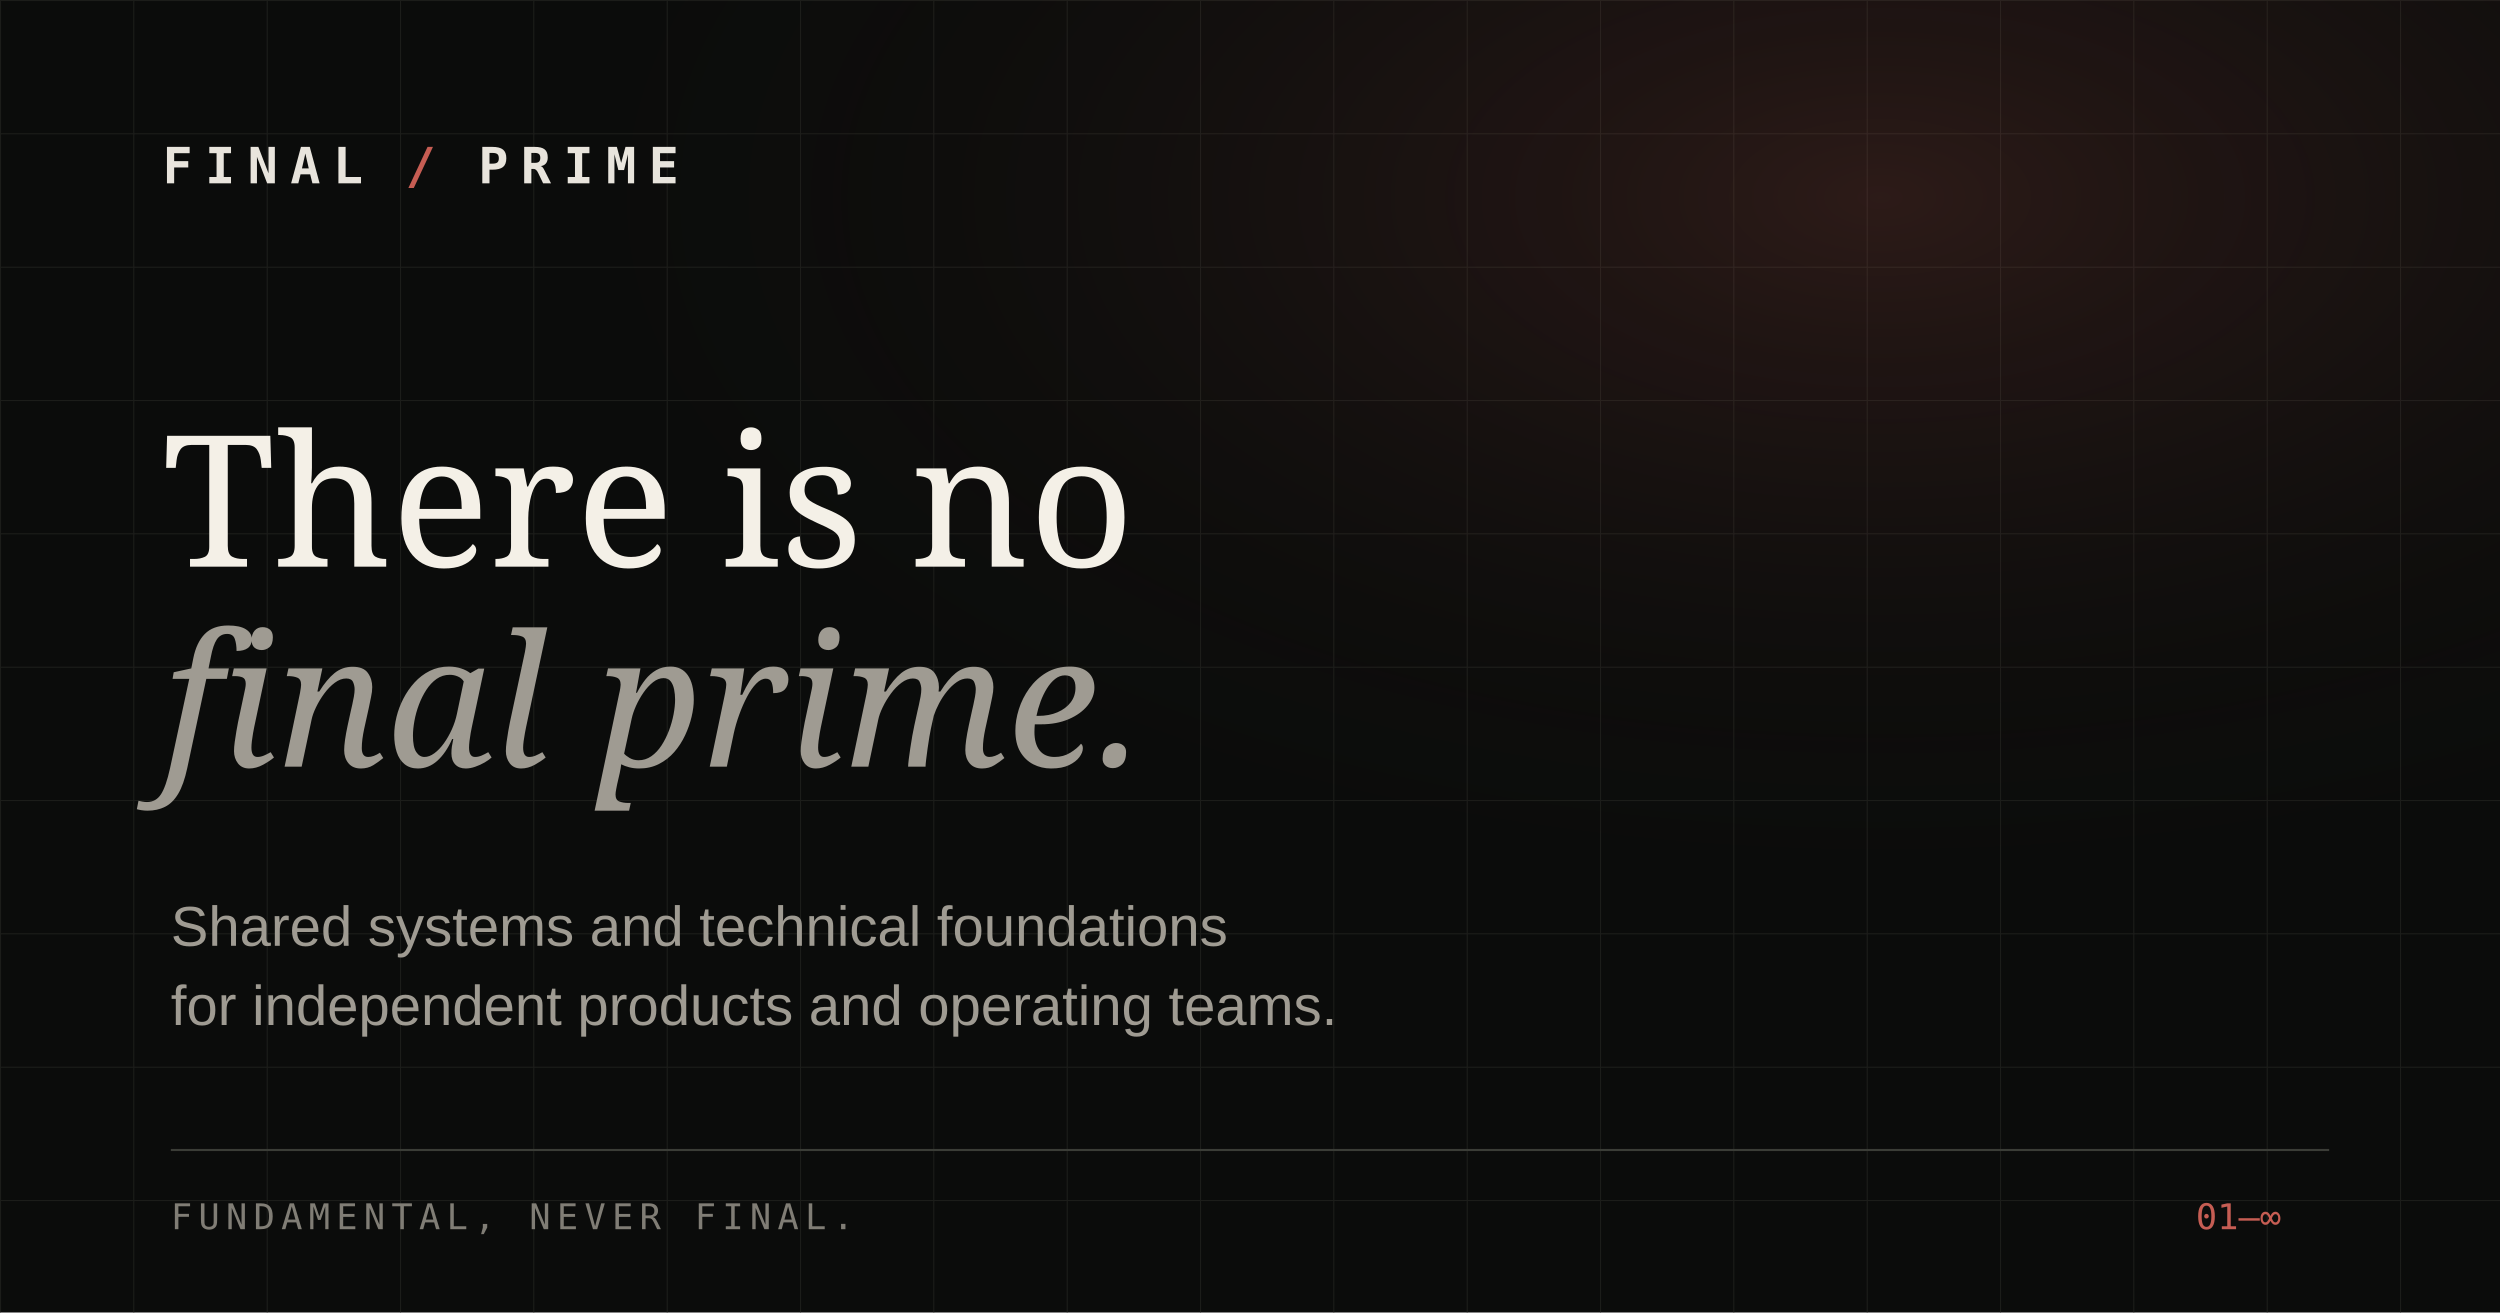
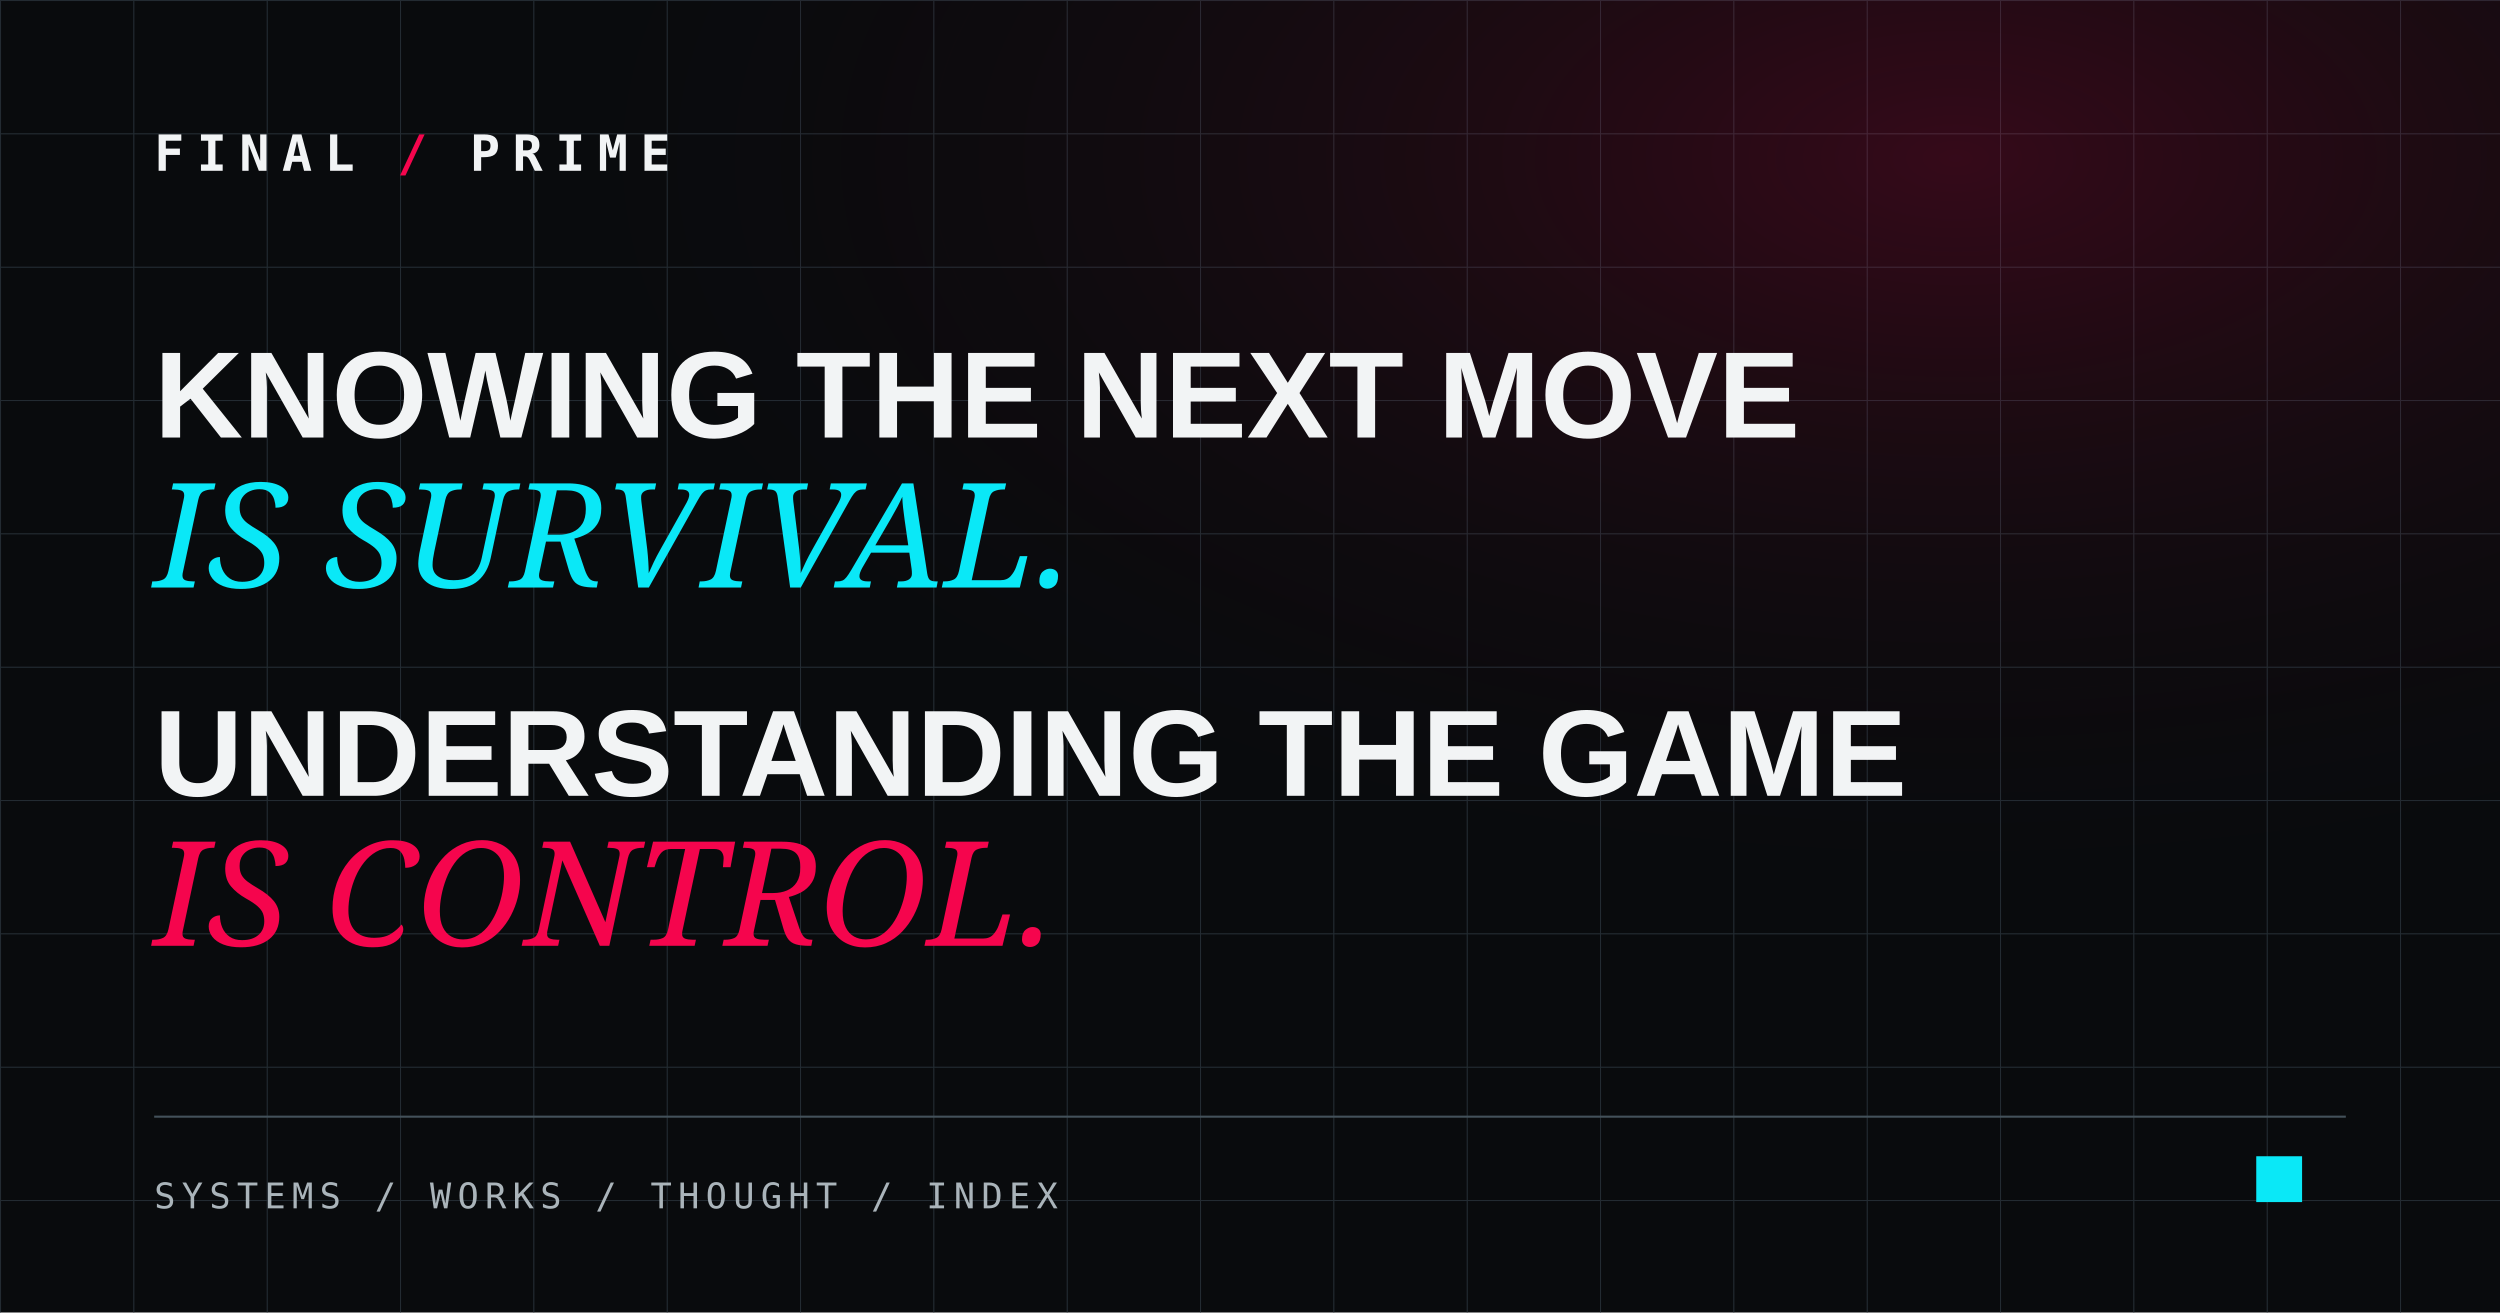
<svg xmlns="http://www.w3.org/2000/svg" width="1200" height="630" viewBox="0 0 1200 630">
  <defs>
    <pattern id="grid" width="64" height="64" patternUnits="userSpaceOnUse">
-       <path d="M64 0H0V64" fill="none" stroke="#252622" stroke-width="1" />
+       <path d="M64 0H0V64" fill="none" stroke="#2d3941" stroke-width="1" />
    </pattern>
-     <radialGradient id="glow" cx="75%" cy="15%" r="55%">
-       <stop offset="0" stop-color="#c65d53" stop-opacity=".18" />
-       <stop offset="1" stop-color="#0b0c0b" stop-opacity="0" />
+     <radialGradient id="glow" cx="78%" cy="12%" r="58%">
+       <stop offset="0" stop-color="#f5054d" stop-opacity=".19" />
+       <stop offset="1" stop-color="#090b0d" stop-opacity="0" />
    </radialGradient>
  </defs>
-   <rect width="1200" height="630" fill="#0b0c0b" />
-   <rect width="1200" height="630" fill="url(#grid)" opacity=".65" />
+   <rect width="1200" height="630" fill="#090b0d" />
+   <rect width="1200" height="630" fill="url(#grid)" opacity=".70" />
  <rect width="1200" height="630" fill="url(#glow)" />
-   <text x="78" y="88" fill="#e8e4dc" font-family="monospace" font-size="24" font-weight="700" letter-spacing="6">FINAL <tspan fill="#c65d53">/</tspan> PRIME</text>
-   <text x="78" y="272" fill="#f4f0e7" font-family="Georgia, serif" font-size="88">There is no</text>
-   <text x="78" y="368" fill="#9f9b92" font-family="Georgia, serif" font-size="88" font-style="italic">final prime.</text>
-   <text x="82" y="454" fill="#9f9b92" font-family="Arial, sans-serif" font-size="27">Shared systems and technical foundations</text>
-   <text x="82" y="492" fill="#9f9b92" font-family="Arial, sans-serif" font-size="27">for independent products and operating teams.</text>
-   <line x1="82" y1="552" x2="1118" y2="552" stroke="#3b3d37" />
-   <text x="82" y="590" fill="#807d75" font-family="monospace" font-size="17" letter-spacing="3">FUNDAMENTAL, NEVER FINAL.</text>
-   <text x="1054" y="590" fill="#c65d53" font-family="monospace" font-size="17">01—∞</text>
+   <text x="74" y="82" fill="#f2f4f5" font-family="monospace" font-size="24" font-weight="700" letter-spacing="6">FINAL <tspan fill="#f5054d">/</tspan> PRIME</text>
+   <text x="74" y="210" fill="#f2f4f5" font-family="Arial, sans-serif" font-size="59" font-weight="700">KNOWING THE NEXT MOVE</text>
+   <text x="74" y="282" fill="#0ae8f7" font-family="Georgia, serif" font-size="70" font-style="italic">IS SURVIVAL.</text>
+   <text x="74" y="382" fill="#f2f4f5" font-family="Arial, sans-serif" font-size="59" font-weight="700">UNDERSTANDING THE GAME</text>
+   <text x="74" y="454" fill="#f5054d" font-family="Georgia, serif" font-size="70" font-style="italic">IS CONTROL.</text>
+   <line x1="74" y1="536" x2="1126" y2="536" stroke="#43515a" />
+   <text x="74" y="580" fill="#aab4ba" font-family="monospace" font-size="17" letter-spacing="3">SYSTEMS / WORKS / THOUGHT / INDEX</text>
+   <rect x="1083" y="555" width="22" height="22" fill="#0ae8f7" />
</svg>
